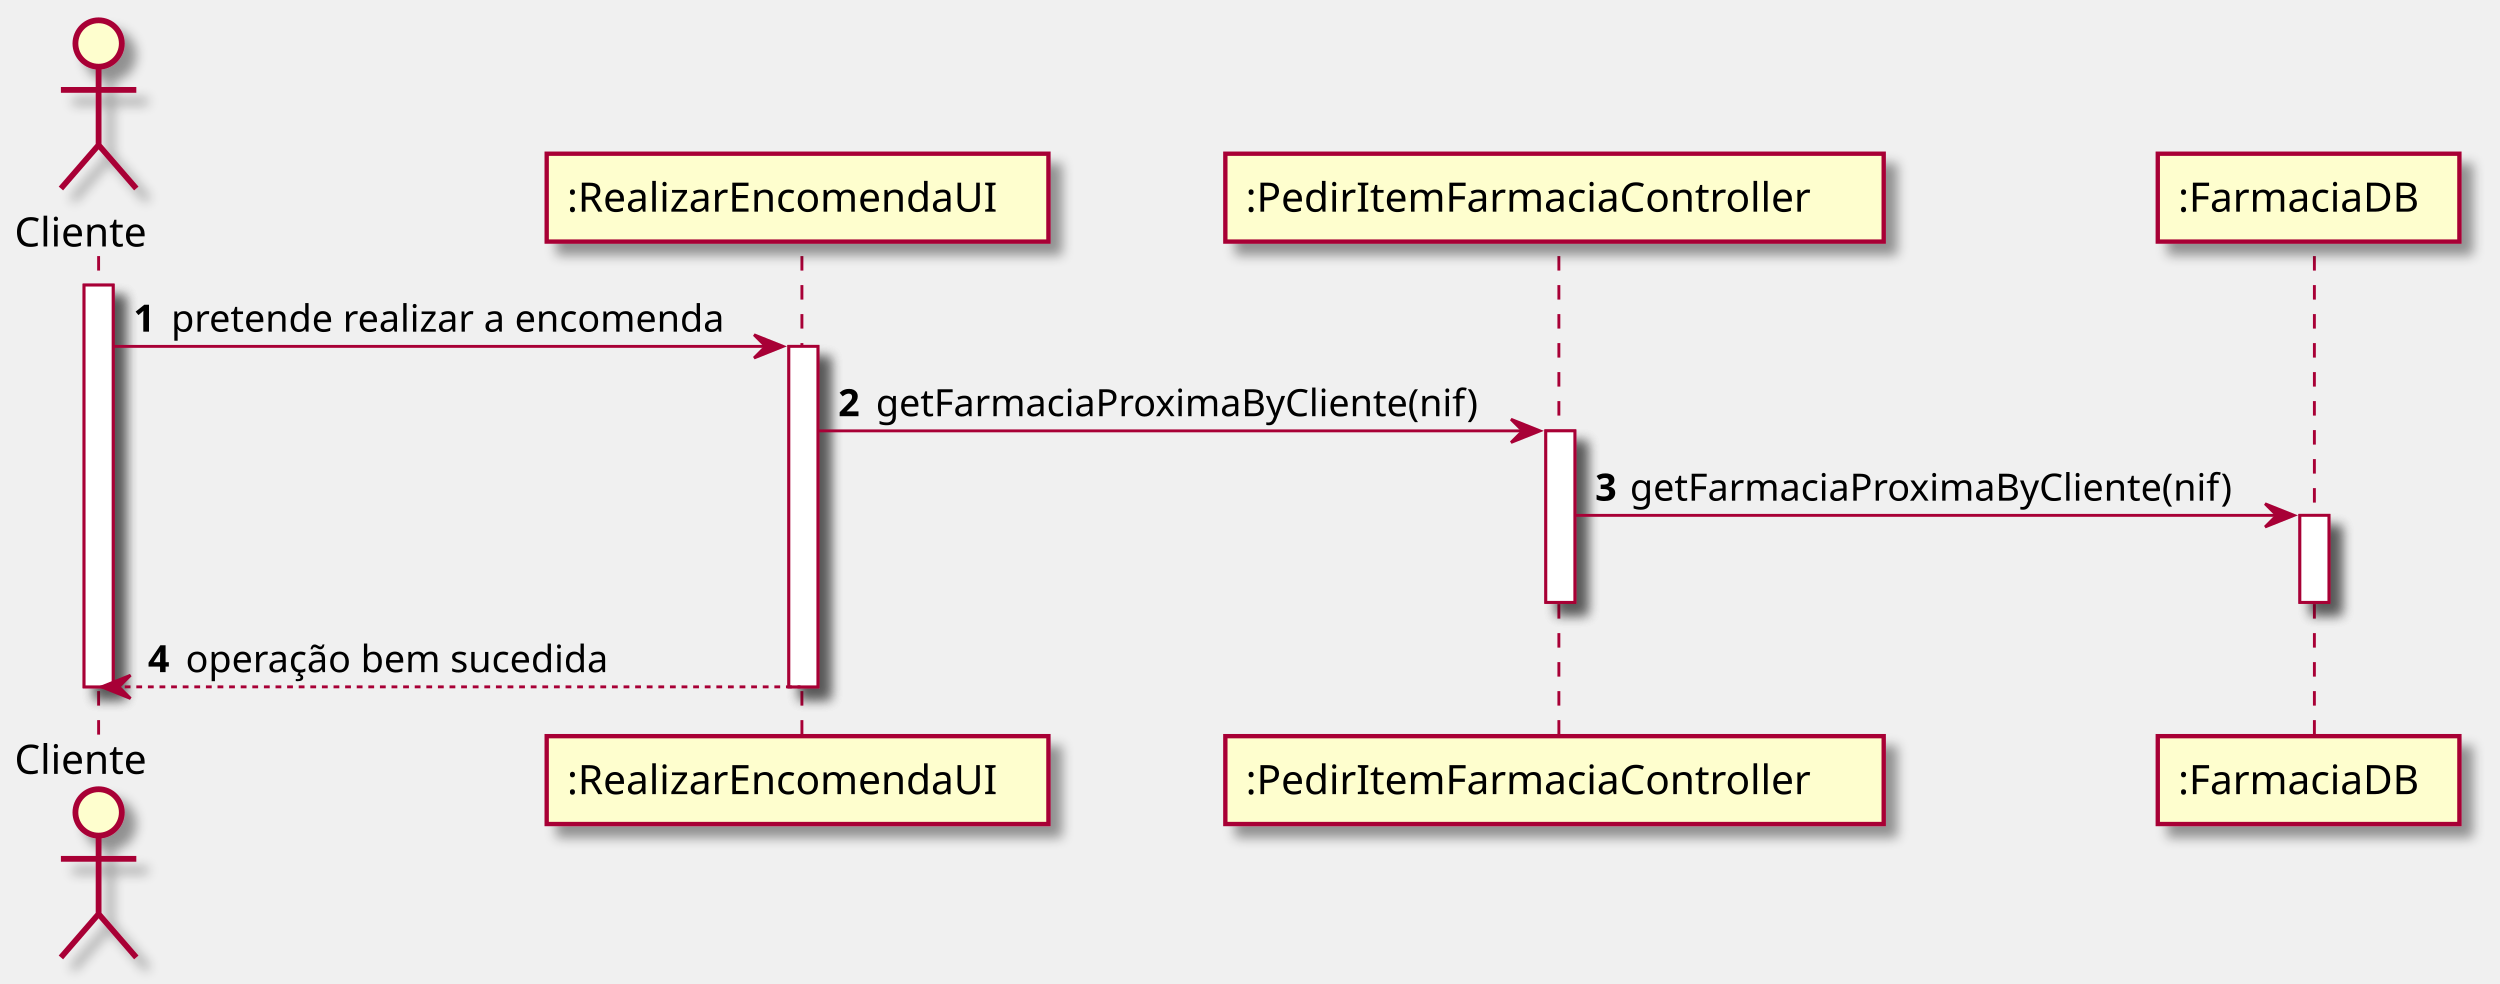
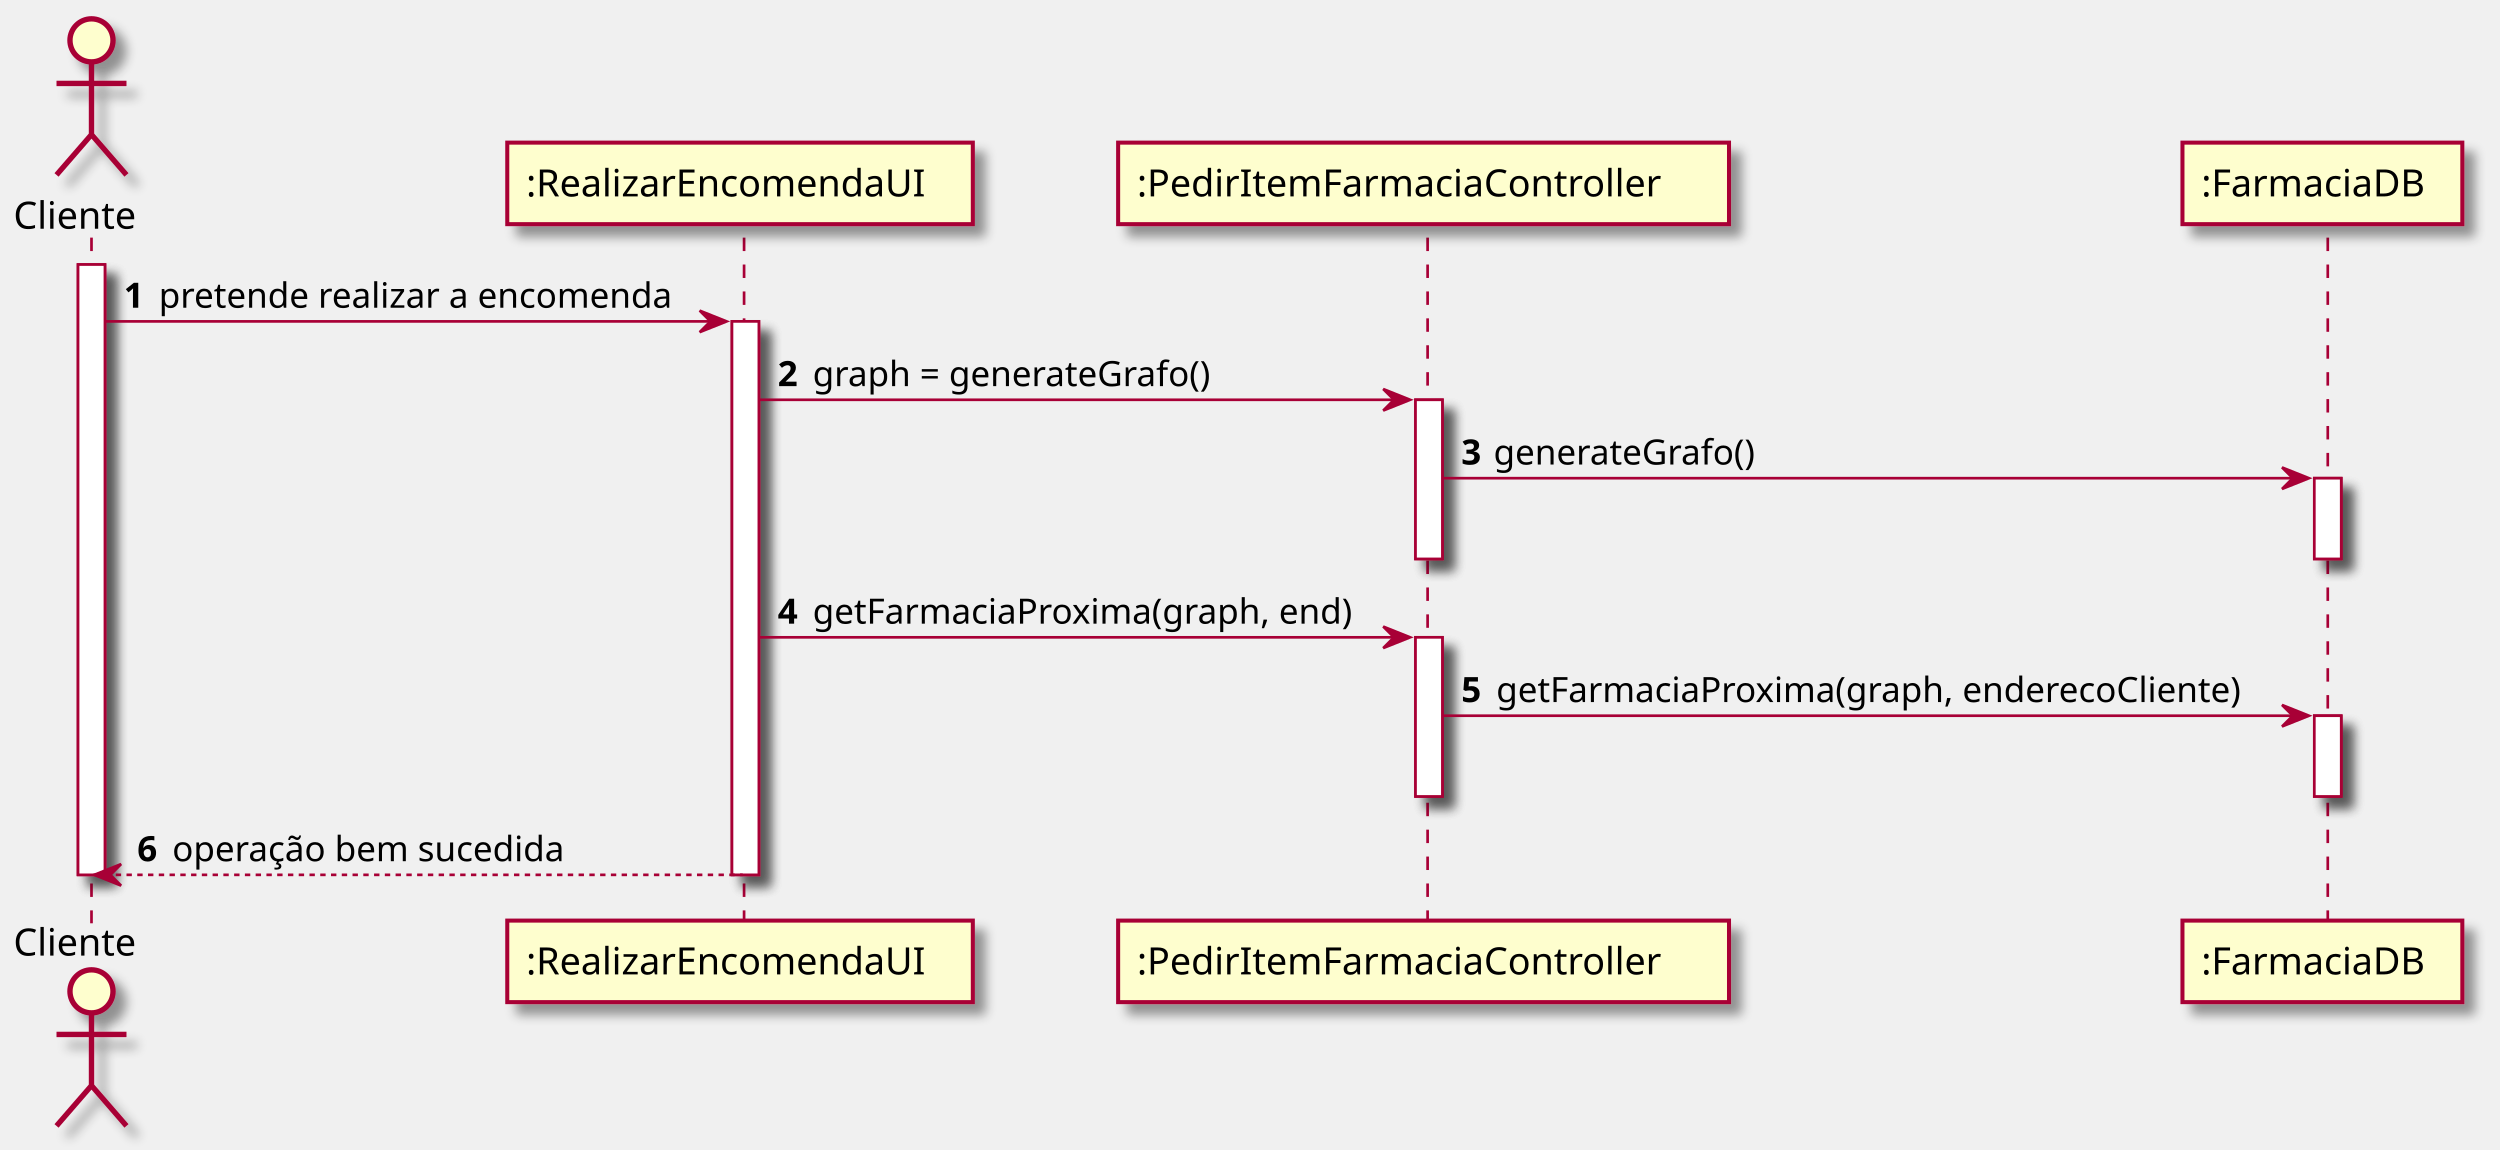
- <svg xmlns="http://www.w3.org/2000/svg" contentScriptType="application/ecmascript" contentStyleType="text/css" height="339px" preserveAspectRatio="none" style="width:862px;height:339px;" version="1.1" viewBox="0 0 862 339" width="862px" zoomAndPan="magnify">
+ <svg xmlns="http://www.w3.org/2000/svg" contentScriptType="application/ecmascript" contentStyleType="text/css" height="427px" preserveAspectRatio="none" style="width:929px;height:427px;" version="1.1" viewBox="0 0 929 427" width="929px" zoomAndPan="magnify">
  <defs>
-     <filter height="300%" id="f1wp31xzy3g9w9" width="300%" x="-1" y="-1">
+     <filter height="300%" id="f1x407k7yi5224" width="300%" x="-1" y="-1">
      <feGaussianBlur result="blurOut" stdDeviation="2.0" />
      <feColorMatrix in="blurOut" result="blurOut2" type="matrix" values="0 0 0 0 0 0 0 0 0 0 0 0 0 0 0 0 0 0 .4 0" />
      <feOffset dx="4.0" dy="4.0" in="blurOut2" result="blurOut3" />
      <feBlend in="SourceGraphic" in2="blurOut3" mode="normal" />
    </filter>
  </defs>
  <g>
-     <rect fill="#FFFFFF" filter="url(#f1wp31xzy3g9w9)" height="138.531" style="stroke:#A80036;stroke-width:1.0;" width="10" x="29" y="98.297" />
-     <rect fill="#FFFFFF" filter="url(#f1wp31xzy3g9w9)" height="117.398" style="stroke:#A80036;stroke-width:1.0;" width="10" x="272" y="119.43" />
-     <rect fill="#FFFFFF" filter="url(#f1wp31xzy3g9w9)" height="59.133" style="stroke:#A80036;stroke-width:1.0;" width="10" x="533" y="148.562" />
-     <rect fill="#FFFFFF" filter="url(#f1wp31xzy3g9w9)" height="30" style="stroke:#A80036;stroke-width:1.0;" width="10" x="793" y="177.695" />
-     <line style="stroke:#A80036;stroke-width:1.0;stroke-dasharray:5.0,5.0;" x1="34" x2="34" y1="88.297" y2="254.828" />
-     <line style="stroke:#A80036;stroke-width:1.0;stroke-dasharray:5.0,5.0;" x1="276.5" x2="276.5" y1="88.297" y2="254.828" />
-     <line style="stroke:#A80036;stroke-width:1.0;stroke-dasharray:5.0,5.0;" x1="537.5" x2="537.5" y1="88.297" y2="254.828" />
-     <line style="stroke:#A80036;stroke-width:1.0;stroke-dasharray:5.0,5.0;" x1="798" x2="798" y1="88.297" y2="254.828" />
+     <rect fill="#FFFFFF" filter="url(#f1x407k7yi5224)" height="226.797" style="stroke:#A80036;stroke-width:1.0;" width="10" x="29" y="98.297" />
+     <rect fill="#FFFFFF" filter="url(#f1x407k7yi5224)" height="205.664" style="stroke:#A80036;stroke-width:1.0;" width="10" x="272" y="119.43" />
+     <rect fill="#FFFFFF" filter="url(#f1x407k7yi5224)" height="59.133" style="stroke:#A80036;stroke-width:1.0;" width="10" x="526" y="148.562" />
+     <rect fill="#FFFFFF" filter="url(#f1x407k7yi5224)" height="59.133" style="stroke:#A80036;stroke-width:1.0;" width="10" x="526" y="236.828" />
+     <rect fill="#FFFFFF" filter="url(#f1x407k7yi5224)" height="30" style="stroke:#A80036;stroke-width:1.0;" width="10" x="860" y="177.695" />
+     <rect fill="#FFFFFF" filter="url(#f1x407k7yi5224)" height="30" style="stroke:#A80036;stroke-width:1.0;" width="10" x="860" y="265.961" />
+     <line style="stroke:#A80036;stroke-width:1.0;stroke-dasharray:5.0,5.0;" x1="34" x2="34" y1="88.297" y2="343.094" />
+     <line style="stroke:#A80036;stroke-width:1.0;stroke-dasharray:5.0,5.0;" x1="276.5" x2="276.5" y1="88.297" y2="343.094" />
+     <line style="stroke:#A80036;stroke-width:1.0;stroke-dasharray:5.0,5.0;" x1="530.5" x2="530.5" y1="88.297" y2="343.094" />
+     <line style="stroke:#A80036;stroke-width:1.0;stroke-dasharray:5.0,5.0;" x1="865" x2="865" y1="88.297" y2="343.094" />
    <text fill="#000000" font-family="sans-serif" font-size="14" lengthAdjust="spacing" textLength="52" x="5" y="84.995">Cliente</text>
-     <ellipse cx="34" cy="15" fill="#FEFECE" filter="url(#f1wp31xzy3g9w9)" rx="8" ry="8" style="stroke:#A80036;stroke-width:2.0;" />
-     <path d="M34,23 L34,50 M21,31 L47,31 M34,50 L21,65 M34,50 L47,65 " fill="none" filter="url(#f1wp31xzy3g9w9)" style="stroke:#A80036;stroke-width:2.0;" />
-     <text fill="#000000" font-family="sans-serif" font-size="14" lengthAdjust="spacing" textLength="52" x="5" y="266.823">Cliente</text>
-     <ellipse cx="34" cy="280.125" fill="#FEFECE" filter="url(#f1wp31xzy3g9w9)" rx="8" ry="8" style="stroke:#A80036;stroke-width:2.0;" />
-     <path d="M34,288.125 L34,315.125 M21,296.125 L47,296.125 M34,315.125 L21,330.125 M34,315.125 L47,330.125 " fill="none" filter="url(#f1wp31xzy3g9w9)" style="stroke:#A80036;stroke-width:2.0;" />
-     <rect fill="#FEFECE" filter="url(#f1wp31xzy3g9w9)" height="30.297" style="stroke:#A80036;stroke-width:1.5;" width="173" x="188.5" y="53" />
+     <ellipse cx="34" cy="15" fill="#FEFECE" filter="url(#f1x407k7yi5224)" rx="8" ry="8" style="stroke:#A80036;stroke-width:2.0;" />
+     <path d="M34,23 L34,50 M21,31 L47,31 M34,50 L21,65 M34,50 L47,65 " fill="none" filter="url(#f1x407k7yi5224)" style="stroke:#A80036;stroke-width:2.0;" />
+     <text fill="#000000" font-family="sans-serif" font-size="14" lengthAdjust="spacing" textLength="52" x="5" y="355.089">Cliente</text>
+     <ellipse cx="34" cy="368.391" fill="#FEFECE" filter="url(#f1x407k7yi5224)" rx="8" ry="8" style="stroke:#A80036;stroke-width:2.0;" />
+     <path d="M34,376.391 L34,403.391 M21,384.391 L47,384.391 M34,403.391 L21,418.391 M34,403.391 L47,418.391 " fill="none" filter="url(#f1x407k7yi5224)" style="stroke:#A80036;stroke-width:2.0;" />
+     <rect fill="#FEFECE" filter="url(#f1x407k7yi5224)" height="30.297" style="stroke:#A80036;stroke-width:1.5;" width="173" x="188.5" y="53" />
    <text fill="#000000" font-family="sans-serif" font-size="14" lengthAdjust="spacing" textLength="159" x="195.5" y="72.995">:RealizarEncomendaUI</text>
-     <rect fill="#FEFECE" filter="url(#f1wp31xzy3g9w9)" height="30.297" style="stroke:#A80036;stroke-width:1.5;" width="173" x="188.5" y="253.828" />
-     <text fill="#000000" font-family="sans-serif" font-size="14" lengthAdjust="spacing" textLength="159" x="195.5" y="273.823">:RealizarEncomendaUI</text>
-     <rect fill="#FEFECE" filter="url(#f1wp31xzy3g9w9)" height="30.297" style="stroke:#A80036;stroke-width:1.5;" width="227" x="422.5" y="53" />
-     <text fill="#000000" font-family="sans-serif" font-size="14" lengthAdjust="spacing" textLength="213" x="429.5" y="72.995">:PedirItemFarmaciaController</text>
-     <rect fill="#FEFECE" filter="url(#f1wp31xzy3g9w9)" height="30.297" style="stroke:#A80036;stroke-width:1.5;" width="227" x="422.5" y="253.828" />
-     <text fill="#000000" font-family="sans-serif" font-size="14" lengthAdjust="spacing" textLength="213" x="429.5" y="273.823">:PedirItemFarmaciaController</text>
-     <rect fill="#FEFECE" filter="url(#f1wp31xzy3g9w9)" height="30.297" style="stroke:#A80036;stroke-width:1.5;" width="104" x="744" y="53" />
-     <text fill="#000000" font-family="sans-serif" font-size="14" lengthAdjust="spacing" textLength="90" x="751" y="72.995">:FarmaciaDB</text>
-     <rect fill="#FEFECE" filter="url(#f1wp31xzy3g9w9)" height="30.297" style="stroke:#A80036;stroke-width:1.5;" width="104" x="744" y="253.828" />
-     <text fill="#000000" font-family="sans-serif" font-size="14" lengthAdjust="spacing" textLength="90" x="751" y="273.823">:FarmaciaDB</text>
-     <rect fill="#FFFFFF" filter="url(#f1wp31xzy3g9w9)" height="138.531" style="stroke:#A80036;stroke-width:1.0;" width="10" x="29" y="98.297" />
-     <rect fill="#FFFFFF" filter="url(#f1wp31xzy3g9w9)" height="117.398" style="stroke:#A80036;stroke-width:1.0;" width="10" x="272" y="119.43" />
-     <rect fill="#FFFFFF" filter="url(#f1wp31xzy3g9w9)" height="59.133" style="stroke:#A80036;stroke-width:1.0;" width="10" x="533" y="148.562" />
-     <rect fill="#FFFFFF" filter="url(#f1wp31xzy3g9w9)" height="30" style="stroke:#A80036;stroke-width:1.0;" width="10" x="793" y="177.695" />
+     <rect fill="#FEFECE" filter="url(#f1x407k7yi5224)" height="30.297" style="stroke:#A80036;stroke-width:1.5;" width="173" x="188.5" y="342.094" />
+     <text fill="#000000" font-family="sans-serif" font-size="14" lengthAdjust="spacing" textLength="159" x="195.5" y="362.089">:RealizarEncomendaUI</text>
+     <rect fill="#FEFECE" filter="url(#f1x407k7yi5224)" height="30.297" style="stroke:#A80036;stroke-width:1.5;" width="227" x="415.5" y="53" />
+     <text fill="#000000" font-family="sans-serif" font-size="14" lengthAdjust="spacing" textLength="213" x="422.5" y="72.995">:PedirItemFarmaciaController</text>
+     <rect fill="#FEFECE" filter="url(#f1x407k7yi5224)" height="30.297" style="stroke:#A80036;stroke-width:1.5;" width="227" x="415.5" y="342.094" />
+     <text fill="#000000" font-family="sans-serif" font-size="14" lengthAdjust="spacing" textLength="213" x="422.5" y="362.089">:PedirItemFarmaciaController</text>
+     <rect fill="#FEFECE" filter="url(#f1x407k7yi5224)" height="30.297" style="stroke:#A80036;stroke-width:1.5;" width="104" x="811" y="53" />
+     <text fill="#000000" font-family="sans-serif" font-size="14" lengthAdjust="spacing" textLength="90" x="818" y="72.995">:FarmaciaDB</text>
+     <rect fill="#FEFECE" filter="url(#f1x407k7yi5224)" height="30.297" style="stroke:#A80036;stroke-width:1.5;" width="104" x="811" y="342.094" />
+     <text fill="#000000" font-family="sans-serif" font-size="14" lengthAdjust="spacing" textLength="90" x="818" y="362.089">:FarmaciaDB</text>
+     <rect fill="#FFFFFF" filter="url(#f1x407k7yi5224)" height="226.797" style="stroke:#A80036;stroke-width:1.0;" width="10" x="29" y="98.297" />
+     <rect fill="#FFFFFF" filter="url(#f1x407k7yi5224)" height="205.664" style="stroke:#A80036;stroke-width:1.0;" width="10" x="272" y="119.43" />
+     <rect fill="#FFFFFF" filter="url(#f1x407k7yi5224)" height="59.133" style="stroke:#A80036;stroke-width:1.0;" width="10" x="526" y="148.562" />
+     <rect fill="#FFFFFF" filter="url(#f1x407k7yi5224)" height="59.133" style="stroke:#A80036;stroke-width:1.0;" width="10" x="526" y="236.828" />
+     <rect fill="#FFFFFF" filter="url(#f1x407k7yi5224)" height="30" style="stroke:#A80036;stroke-width:1.0;" width="10" x="860" y="177.695" />
+     <rect fill="#FFFFFF" filter="url(#f1x407k7yi5224)" height="30" style="stroke:#A80036;stroke-width:1.0;" width="10" x="860" y="265.961" />
    <polygon fill="#A80036" points="260,115.43,270,119.43,260,123.43,264,119.43" style="stroke:#A80036;stroke-width:1.0;" />
    <line style="stroke:#A80036;stroke-width:1.0;" x1="39" x2="266" y1="119.43" y2="119.43" />
    <text fill="#000000" font-family="sans-serif" font-size="13" font-weight="bold" lengthAdjust="spacing" textLength="9" x="46" y="114.364">1</text>
    <text fill="#000000" font-family="sans-serif" font-size="13" lengthAdjust="spacing" textLength="201" x="59" y="114.364">pretende realizar a encomenda</text>
-     <polygon fill="#A80036" points="521,144.562,531,148.562,521,152.562,525,148.562" style="stroke:#A80036;stroke-width:1.0;" />
-     <line style="stroke:#A80036;stroke-width:1.0;" x1="282" x2="527" y1="148.562" y2="148.562" />
+     <polygon fill="#A80036" points="514,144.562,524,148.562,514,152.562,518,148.562" style="stroke:#A80036;stroke-width:1.0;" />
+     <line style="stroke:#A80036;stroke-width:1.0;" x1="282" x2="520" y1="148.562" y2="148.562" />
    <text fill="#000000" font-family="sans-serif" font-size="13" font-weight="bold" lengthAdjust="spacing" textLength="9" x="289" y="143.497">2</text>
-     <text fill="#000000" font-family="sans-serif" font-size="13" lengthAdjust="spacing" textLength="219" x="302" y="143.497">getFarmaciaProximaByCliente(nif)</text>
-     <polygon fill="#A80036" points="781,173.695,791,177.695,781,181.695,785,177.695" style="stroke:#A80036;stroke-width:1.0;" />
-     <line style="stroke:#A80036;stroke-width:1.0;" x1="543" x2="787" y1="177.695" y2="177.695" />
-     <text fill="#000000" font-family="sans-serif" font-size="13" font-weight="bold" lengthAdjust="spacing" textLength="8" x="550" y="172.629">3</text>
-     <text fill="#000000" font-family="sans-serif" font-size="13" lengthAdjust="spacing" textLength="219" x="562" y="172.629">getFarmaciaProximaByCliente(nif)</text>
-     <polygon fill="#A80036" points="45,232.828,35,236.828,45,240.828,41,236.828" style="stroke:#A80036;stroke-width:1.0;" />
-     <line style="stroke:#A80036;stroke-width:1.0;stroke-dasharray:2.0,2.0;" x1="39" x2="276" y1="236.828" y2="236.828" />
-     <text fill="#000000" font-family="sans-serif" font-size="13" font-weight="bold" lengthAdjust="spacing" textLength="9" x="51" y="231.762">4</text>
-     <text fill="#000000" font-family="sans-serif" font-size="13" lengthAdjust="spacing" textLength="154" x="64" y="231.762">operação bem sucedida</text>
+     <text fill="#000000" font-family="sans-serif" font-size="13" lengthAdjust="spacing" textLength="159" x="302" y="143.497">graph = generateGrafo()</text>
+     <polygon fill="#A80036" points="848,173.695,858,177.695,848,181.695,852,177.695" style="stroke:#A80036;stroke-width:1.0;" />
+     <line style="stroke:#A80036;stroke-width:1.0;" x1="536" x2="854" y1="177.695" y2="177.695" />
+     <text fill="#000000" font-family="sans-serif" font-size="13" font-weight="bold" lengthAdjust="spacing" textLength="8" x="543" y="172.629">3</text>
+     <text fill="#000000" font-family="sans-serif" font-size="13" lengthAdjust="spacing" textLength="104" x="555" y="172.629">generateGrafo()</text>
+     <polygon fill="#A80036" points="514,232.828,524,236.828,514,240.828,518,236.828" style="stroke:#A80036;stroke-width:1.0;" />
+     <line style="stroke:#A80036;stroke-width:1.0;" x1="282" x2="520" y1="236.828" y2="236.828" />
+     <text fill="#000000" font-family="sans-serif" font-size="13" font-weight="bold" lengthAdjust="spacing" textLength="9" x="289" y="231.762">4</text>
+     <text fill="#000000" font-family="sans-serif" font-size="13" lengthAdjust="spacing" textLength="212" x="302" y="231.762">getFarmaciaProxima(graph, end)</text>
+     <polygon fill="#A80036" points="848,261.961,858,265.961,848,269.961,852,265.961" style="stroke:#A80036;stroke-width:1.0;" />
+     <line style="stroke:#A80036;stroke-width:1.0;" x1="536" x2="854" y1="265.961" y2="265.961" />
+     <text fill="#000000" font-family="sans-serif" font-size="13" font-weight="bold" lengthAdjust="spacing" textLength="9" x="543" y="260.895">5</text>
+     <text fill="#000000" font-family="sans-serif" font-size="13" lengthAdjust="spacing" textLength="292" x="556" y="260.895">getFarmaciaProxima(graph, enderecoCliente)</text>
+     <polygon fill="#A80036" points="45,321.094,35,325.094,45,329.094,41,325.094" style="stroke:#A80036;stroke-width:1.0;" />
+     <line style="stroke:#A80036;stroke-width:1.0;stroke-dasharray:2.0,2.0;" x1="39" x2="276" y1="325.094" y2="325.094" />
+     <text fill="#000000" font-family="sans-serif" font-size="13" font-weight="bold" lengthAdjust="spacing" textLength="9" x="51" y="320.028">6</text>
+     <text fill="#000000" font-family="sans-serif" font-size="13" lengthAdjust="spacing" textLength="154" x="64" y="320.028">operação bem sucedida</text>
  </g>
</svg>
